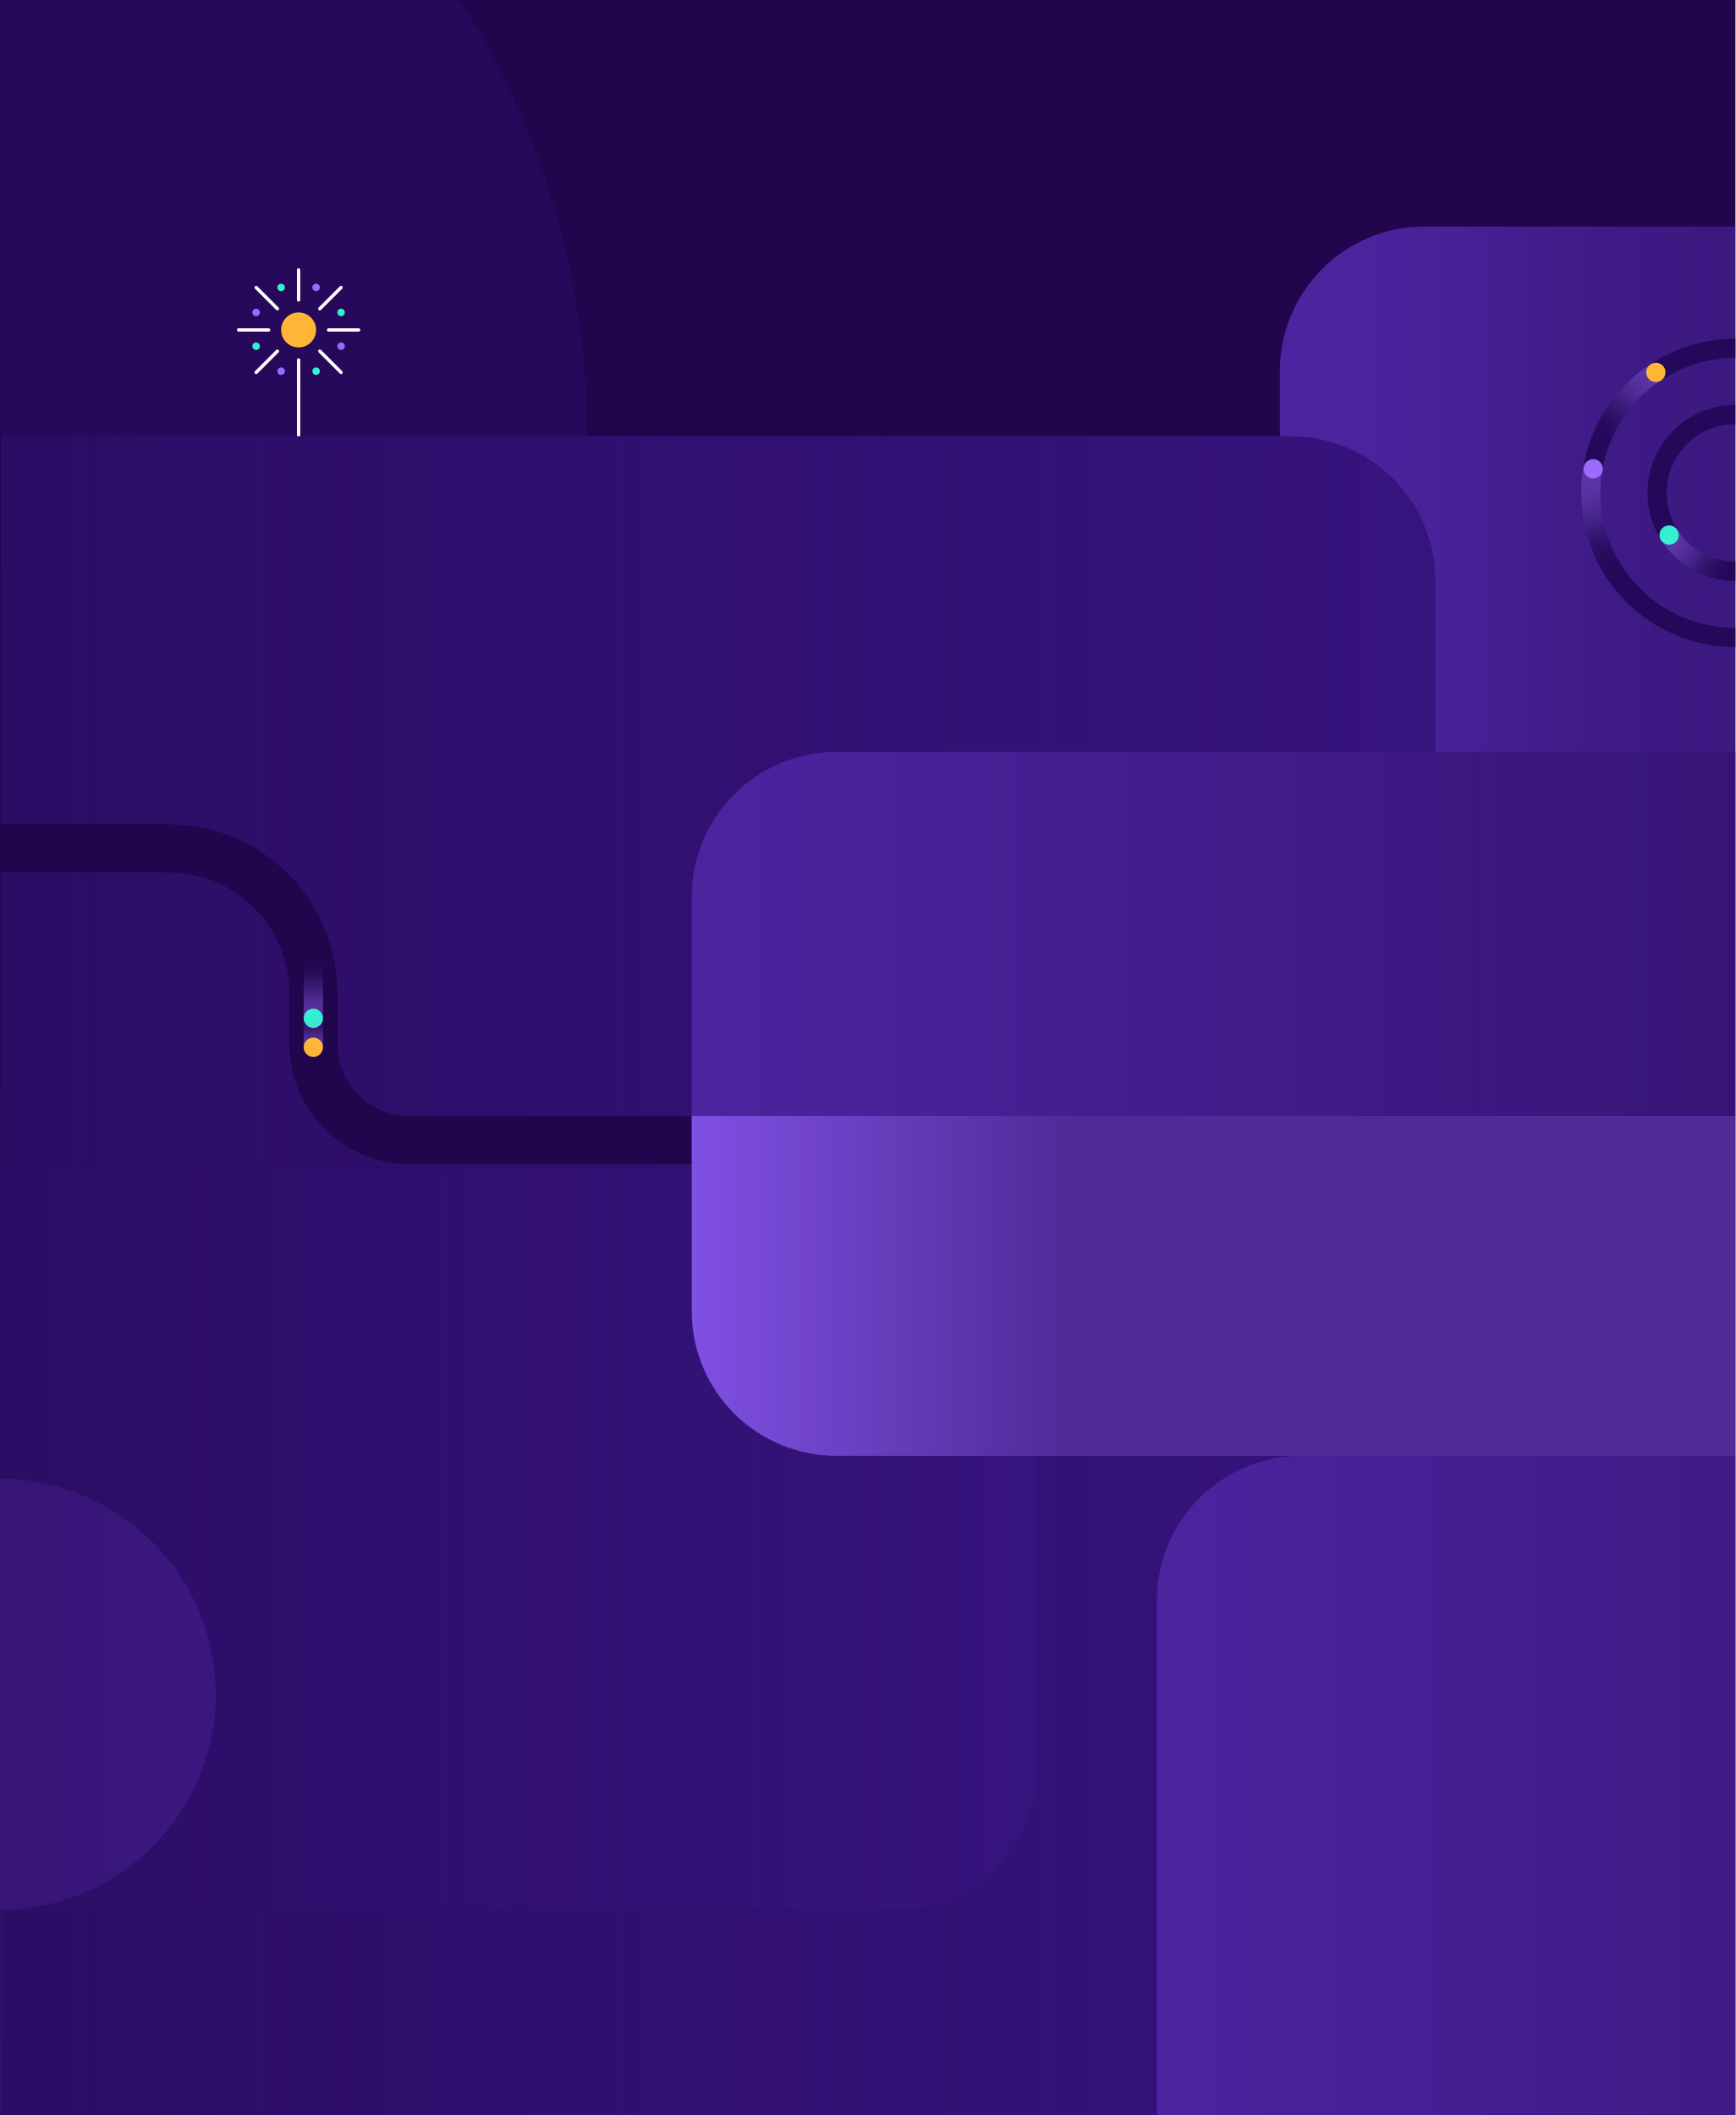
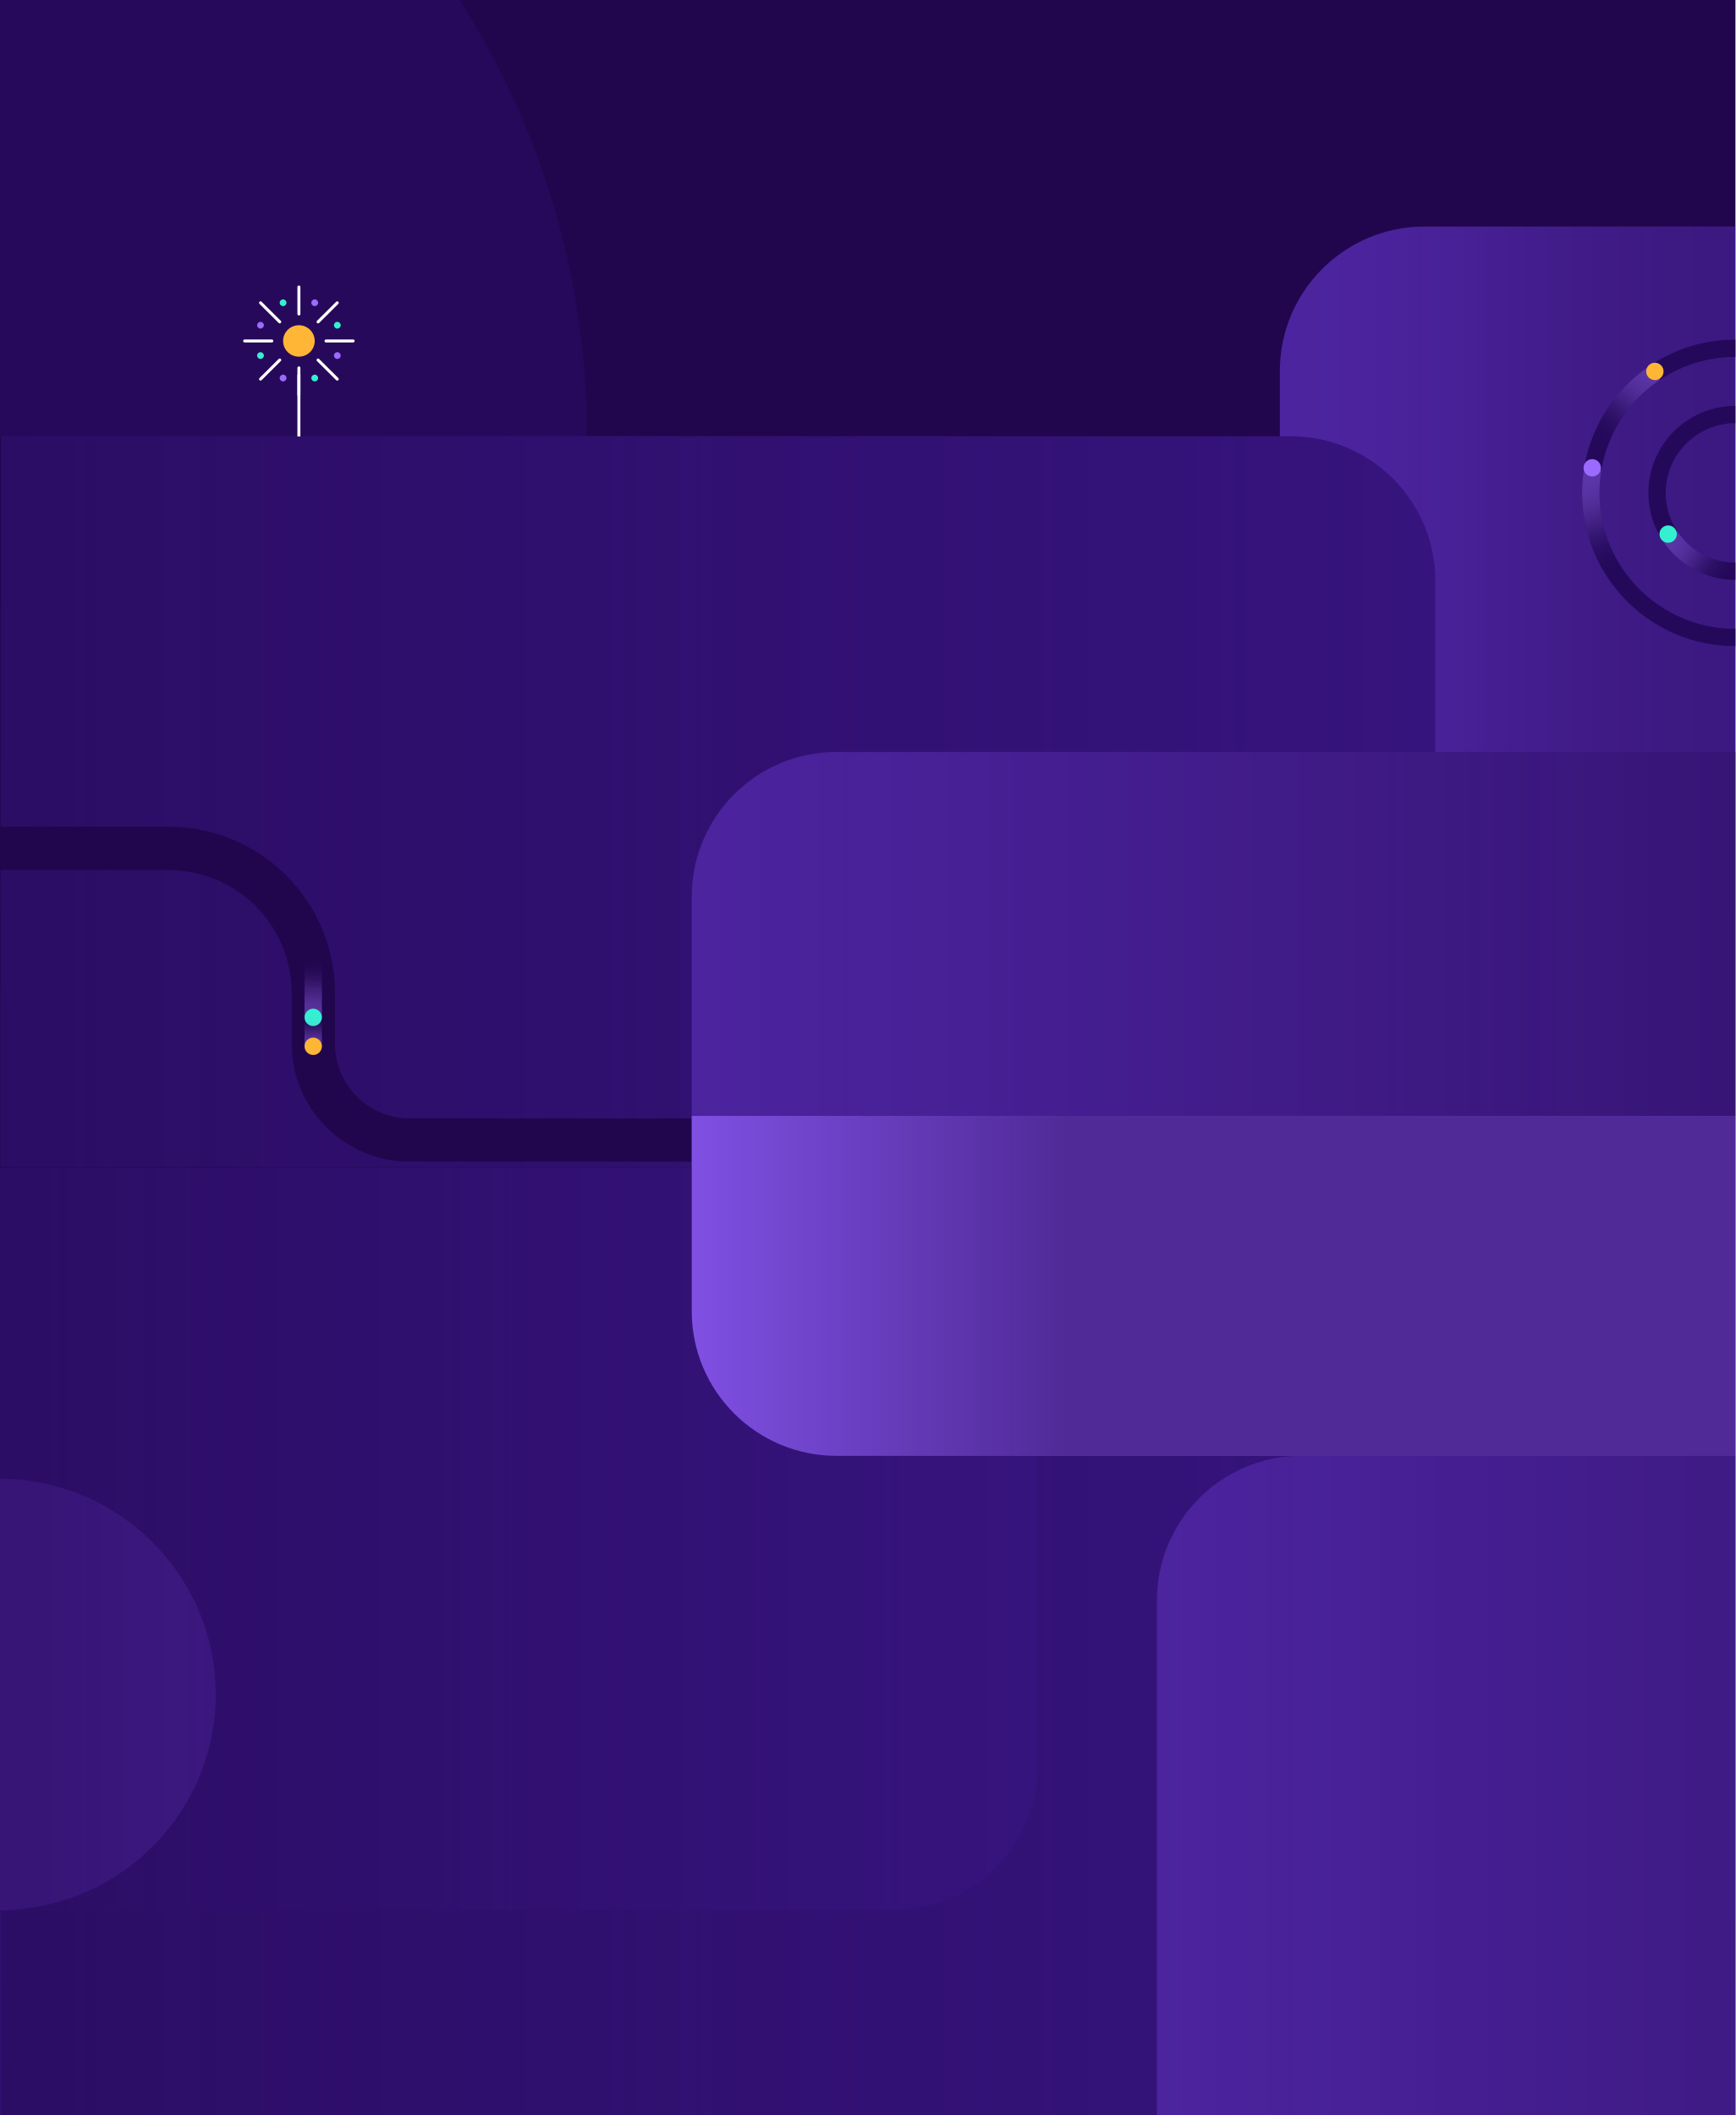
- <svg xmlns="http://www.w3.org/2000/svg" width="1440" height="1755" viewBox="0 0 1440 1755" fill="none">
-   <rect width="1440" height="1755" fill="url(#paint0_linear_3306_57924)" />
-   <mask id="mask0_3306_57924" style="mask-type:alpha" maskUnits="userSpaceOnUse" x="0" y="0" width="1440" height="1755">
-     <rect width="1440" height="1755" fill="#D9D9D9" />
-   </mask>
-   <g mask="url(#mask0_3306_57924)">
-     <path d="M-180.5 -308C-549.15 -308 -848 -8.031 -848 362L487 362C487 -8.031 188.15 -308 -180.5 -308Z" fill="#36147D" fill-opacity="0.27" />
-     <path d="M1440 188H1182C1115.73 188 1062 241.726 1062 308V644H1440V188Z" fill="#4C249F" />
-     <path d="M1062 308C1062 241.726 1115.73 188 1182 188L1440 188V644H1062V308Z" fill="url(#paint1_linear_3306_57924)" fill-opacity="0.37" />
-     <circle cx="1440" cy="409" r="120" stroke="#24095B" stroke-width="16" />
-     <path d="M1560 409C1560 475.274 1506.27 529 1440 529C1373.73 529 1320 475.274 1320 409C1320 367.323 1341.25 330.608 1373.5 309.096" stroke="url(#paint2_linear_3306_57924)" stroke-opacity="0.46" stroke-width="16" />
-     <path d="M1560 409C1560 475.274 1506.27 529 1440 529C1373.73 529 1320 475.274 1320 409C1320 402.186 1320.57 395.504 1321.66 389" stroke="url(#paint3_linear_3306_57924)" stroke-opacity="0.46" stroke-width="16" />
-     <circle cx="1440" cy="409" r="65" stroke="#24095B" stroke-width="16" />
-     <path d="M1440 344C1475.9 344 1505 373.101 1505 409C1505 444.899 1475.9 474 1440 474C1417.2 474 1397.14 462.262 1385.54 444.5" stroke="url(#paint4_linear_3306_57924)" stroke-opacity="0.46" stroke-width="16" />
-     <circle cx="1385" cy="444" r="8" fill="#35F0D0" />
-     <circle cx="1374" cy="309" r="8" fill="#FFB636" />
-     <circle cx="1322" cy="389" r="8" fill="#9B6AFF" />
-     <g clip-path="url(#clip0_3306_57924)">
-       <path d="M1 362H1071C1137.27 362 1191 415.726 1191 482V1865H1V362Z" fill="#36147D" />
-       <path d="M1191 482C1191 415.726 1137.27 362 1071 362H1V1865H1191V482Z" fill="url(#paint5_linear_3306_57924)" fill-opacity="0.51" />
+ <svg xmlns="http://www.w3.org/2000/svg" id="et1WKm7C65s1" viewBox="0 0 1600 1950" shape-rendering="geometricPrecision" text-rendering="geometricPrecision">
+   <defs>
+     <linearGradient id="et1WKm7C65s2-fill" x1="800" y1="0" x2="800" y2="2461.11" spreadMethod="pad" gradientUnits="userSpaceOnUse" gradientTransform="translate(0 0)">
+       <stop id="et1WKm7C65s2-fill-0" offset="19.792%" stop-color="#21064e" />
+       <stop id="et1WKm7C65s2-fill-1" offset="100%" stop-color="#36147d" />
+     </linearGradient>
+     <linearGradient id="et1WKm7C65s7-fill" x1="1600" y1="462.222" x2="1180" y2="462.222" spreadMethod="pad" gradientUnits="userSpaceOnUse" gradientTransform="translate(0 0)">
+       <stop id="et1WKm7C65s7-fill-0" offset="0%" stop-color="#21064e" />
+       <stop id="et1WKm7C65s7-fill-1" offset="6.667%" stop-color="rgba(33,6,78,0.991)" />
+       <stop id="et1WKm7C65s7-fill-2" offset="13.333%" stop-color="rgba(33,6,78,0.964)" />
+       <stop id="et1WKm7C65s7-fill-3" offset="20%" stop-color="rgba(33,6,78,0.918)" />
+       <stop id="et1WKm7C65s7-fill-4" offset="26.667%" stop-color="rgba(33,6,78,0.853)" />
+       <stop id="et1WKm7C65s7-fill-5" offset="33.333%" stop-color="rgba(33,6,78,0.768)" />
+       <stop id="et1WKm7C65s7-fill-6" offset="40%" stop-color="rgba(33,6,78,0.668)" />
+       <stop id="et1WKm7C65s7-fill-7" offset="46.667%" stop-color="rgba(33,6,78,0.557)" />
+       <stop id="et1WKm7C65s7-fill-8" offset="53.333%" stop-color="rgba(33,6,78,0.443)" />
+       <stop id="et1WKm7C65s7-fill-9" offset="60%" stop-color="rgba(33,6,78,0.332)" />
+       <stop id="et1WKm7C65s7-fill-10" offset="66.667%" stop-color="rgba(33,6,78,0.232)" />
+       <stop id="et1WKm7C65s7-fill-11" offset="73.333%" stop-color="rgba(33,6,78,0.147)" />
+       <stop id="et1WKm7C65s7-fill-12" offset="80%" stop-color="rgba(33,6,78,0.082)" />
+       <stop id="et1WKm7C65s7-fill-13" offset="86.667%" stop-color="rgba(33,6,78,0.036)" />
+       <stop id="et1WKm7C65s7-fill-14" offset="93.333%" stop-color="rgba(33,6,78,0.01)" />
+       <stop id="et1WKm7C65s7-fill-15" offset="100%" stop-color="rgba(33,6,78,0)" />
+     </linearGradient>
+     <linearGradient id="et1WKm7C65s9-stroke" x1="1527.22" y1="343.333" x2="1477.78" y2="406.667" spreadMethod="pad" gradientUnits="userSpaceOnUse" gradientTransform="translate(0 0)">
+       <stop id="et1WKm7C65s9-stroke-0" offset="0%" stop-color="#9b6aff" />
+       <stop id="et1WKm7C65s9-stroke-1" offset="6.667%" stop-color="rgba(155,106,255,0.991)" />
+       <stop id="et1WKm7C65s9-stroke-2" offset="13.333%" stop-color="rgba(155,106,255,0.964)" />
+       <stop id="et1WKm7C65s9-stroke-3" offset="20%" stop-color="rgba(155,106,255,0.918)" />
+       <stop id="et1WKm7C65s9-stroke-4" offset="26.667%" stop-color="rgba(155,106,255,0.853)" />
+       <stop id="et1WKm7C65s9-stroke-5" offset="33.333%" stop-color="rgba(155,106,255,0.768)" />
+       <stop id="et1WKm7C65s9-stroke-6" offset="40%" stop-color="rgba(155,106,255,0.668)" />
+       <stop id="et1WKm7C65s9-stroke-7" offset="46.667%" stop-color="rgba(155,106,255,0.557)" />
+       <stop id="et1WKm7C65s9-stroke-8" offset="53.333%" stop-color="rgba(155,106,255,0.443)" />
+       <stop id="et1WKm7C65s9-stroke-9" offset="60%" stop-color="rgba(155,106,255,0.332)" />
+       <stop id="et1WKm7C65s9-stroke-10" offset="66.667%" stop-color="rgba(155,106,255,0.232)" />
+       <stop id="et1WKm7C65s9-stroke-11" offset="73.333%" stop-color="rgba(155,106,255,0.147)" />
+       <stop id="et1WKm7C65s9-stroke-12" offset="80%" stop-color="rgba(155,106,255,0.082)" />
+       <stop id="et1WKm7C65s9-stroke-13" offset="86.667%" stop-color="rgba(155,106,255,0.036)" />
+       <stop id="et1WKm7C65s9-stroke-14" offset="93.333%" stop-color="rgba(155,106,255,0.01)" />
+       <stop id="et1WKm7C65s9-stroke-15" offset="100%" stop-color="rgba(155,106,255,0)" />
+     </linearGradient>
+     <linearGradient id="et1WKm7C65s10-stroke" x1="1466.67" y1="436.667" x2="1497.22" y2="520.556" spreadMethod="pad" gradientUnits="userSpaceOnUse" gradientTransform="translate(0 0)">
+       <stop id="et1WKm7C65s10-stroke-0" offset="0%" stop-color="#9b6aff" />
+       <stop id="et1WKm7C65s10-stroke-1" offset="6.667%" stop-color="rgba(155,106,255,0.991)" />
+       <stop id="et1WKm7C65s10-stroke-2" offset="13.333%" stop-color="rgba(155,106,255,0.964)" />
+       <stop id="et1WKm7C65s10-stroke-3" offset="20%" stop-color="rgba(155,106,255,0.918)" />
+       <stop id="et1WKm7C65s10-stroke-4" offset="26.667%" stop-color="rgba(155,106,255,0.853)" />
+       <stop id="et1WKm7C65s10-stroke-5" offset="33.333%" stop-color="rgba(155,106,255,0.768)" />
+       <stop id="et1WKm7C65s10-stroke-6" offset="40%" stop-color="rgba(155,106,255,0.668)" />
+       <stop id="et1WKm7C65s10-stroke-7" offset="46.667%" stop-color="rgba(155,106,255,0.557)" />
+       <stop id="et1WKm7C65s10-stroke-8" offset="53.333%" stop-color="rgba(155,106,255,0.443)" />
+       <stop id="et1WKm7C65s10-stroke-9" offset="60%" stop-color="rgba(155,106,255,0.332)" />
+       <stop id="et1WKm7C65s10-stroke-10" offset="66.667%" stop-color="rgba(155,106,255,0.232)" />
+       <stop id="et1WKm7C65s10-stroke-11" offset="73.333%" stop-color="rgba(155,106,255,0.147)" />
+       <stop id="et1WKm7C65s10-stroke-12" offset="80%" stop-color="rgba(155,106,255,0.082)" />
+       <stop id="et1WKm7C65s10-stroke-13" offset="86.667%" stop-color="rgba(155,106,255,0.036)" />
+       <stop id="et1WKm7C65s10-stroke-14" offset="93.333%" stop-color="rgba(155,106,255,0.01)" />
+       <stop id="et1WKm7C65s10-stroke-15" offset="100%" stop-color="rgba(155,106,255,0)" />
+     </linearGradient>
+     <linearGradient id="et1WKm7C65s12-stroke" x1="1540" y1="494.444" x2="1594.44" y2="530" spreadMethod="pad" gradientUnits="userSpaceOnUse" gradientTransform="translate(0 0)">
+       <stop id="et1WKm7C65s12-stroke-0" offset="0%" stop-color="#9b6aff" />
+       <stop id="et1WKm7C65s12-stroke-1" offset="6.667%" stop-color="rgba(155,106,255,0.991)" />
+       <stop id="et1WKm7C65s12-stroke-2" offset="13.333%" stop-color="rgba(155,106,255,0.964)" />
+       <stop id="et1WKm7C65s12-stroke-3" offset="20%" stop-color="rgba(155,106,255,0.918)" />
+       <stop id="et1WKm7C65s12-stroke-4" offset="26.667%" stop-color="rgba(155,106,255,0.853)" />
+       <stop id="et1WKm7C65s12-stroke-5" offset="33.333%" stop-color="rgba(155,106,255,0.768)" />
+       <stop id="et1WKm7C65s12-stroke-6" offset="40%" stop-color="rgba(155,106,255,0.668)" />
+       <stop id="et1WKm7C65s12-stroke-7" offset="46.667%" stop-color="rgba(155,106,255,0.557)" />
+       <stop id="et1WKm7C65s12-stroke-8" offset="53.333%" stop-color="rgba(155,106,255,0.443)" />
+       <stop id="et1WKm7C65s12-stroke-9" offset="60%" stop-color="rgba(155,106,255,0.332)" />
+       <stop id="et1WKm7C65s12-stroke-10" offset="66.667%" stop-color="rgba(155,106,255,0.232)" />
+       <stop id="et1WKm7C65s12-stroke-11" offset="73.333%" stop-color="rgba(155,106,255,0.147)" />
+       <stop id="et1WKm7C65s12-stroke-12" offset="80%" stop-color="rgba(155,106,255,0.082)" />
+       <stop id="et1WKm7C65s12-stroke-13" offset="86.667%" stop-color="rgba(155,106,255,0.036)" />
+       <stop id="et1WKm7C65s12-stroke-14" offset="93.333%" stop-color="rgba(155,106,255,0.01)" />
+       <stop id="et1WKm7C65s12-stroke-15" offset="100%" stop-color="rgba(155,106,255,0)" />
+     </linearGradient>
+     <linearGradient id="et1WKm7C65s19-fill" x1="1.11" y1="1237.22" x2="1323.33" y2="1237.22" spreadMethod="pad" gradientUnits="userSpaceOnUse" gradientTransform="translate(0 0)">
+       <stop id="et1WKm7C65s19-fill-0" offset="0%" stop-color="#21064e" />
+       <stop id="et1WKm7C65s19-fill-1" offset="100%" stop-color="rgba(33,6,78,0)" />
+     </linearGradient>
+     <linearGradient id="et1WKm7C65s22-fill" x1="1598.89" y1="987.778" x2="943.332" y2="987.778" spreadMethod="pad" gradientUnits="userSpaceOnUse" gradientTransform="translate(0 0)">
+       <stop id="et1WKm7C65s22-fill-0" offset="0%" stop-color="#21064e" />
+       <stop id="et1WKm7C65s22-fill-1" offset="100%" stop-color="rgba(33,6,78,0)" />
+     </linearGradient>
+     <linearGradient id="et1WKm7C65s24-fill" x1="55.556" y1="6" x2="0" y2="6" spreadMethod="pad" gradientUnits="userSpaceOnUse" gradientTransform="translate(0 0)">
+       <stop id="et1WKm7C65s24-fill-0" offset="0%" stop-color="#9b6aff" />
+       <stop id="et1WKm7C65s24-fill-1" offset="6.667%" stop-color="rgba(155,106,255,0.991)" />
+       <stop id="et1WKm7C65s24-fill-2" offset="13.333%" stop-color="rgba(155,106,255,0.964)" />
+       <stop id="et1WKm7C65s24-fill-3" offset="20%" stop-color="rgba(155,106,255,0.918)" />
+       <stop id="et1WKm7C65s24-fill-4" offset="26.667%" stop-color="rgba(155,106,255,0.853)" />
+       <stop id="et1WKm7C65s24-fill-5" offset="33.333%" stop-color="rgba(155,106,255,0.768)" />
+       <stop id="et1WKm7C65s24-fill-6" offset="40%" stop-color="rgba(155,106,255,0.668)" />
+       <stop id="et1WKm7C65s24-fill-7" offset="46.667%" stop-color="rgba(155,106,255,0.557)" />
+       <stop id="et1WKm7C65s24-fill-8" offset="53.333%" stop-color="rgba(155,106,255,0.443)" />
+       <stop id="et1WKm7C65s24-fill-9" offset="60%" stop-color="rgba(155,106,255,0.332)" />
+       <stop id="et1WKm7C65s24-fill-10" offset="66.667%" stop-color="rgba(155,106,255,0.232)" />
+       <stop id="et1WKm7C65s24-fill-11" offset="73.333%" stop-color="rgba(155,106,255,0.147)" />
+       <stop id="et1WKm7C65s24-fill-12" offset="80%" stop-color="rgba(155,106,255,0.082)" />
+       <stop id="et1WKm7C65s24-fill-13" offset="86.667%" stop-color="rgba(155,106,255,0.036)" />
+       <stop id="et1WKm7C65s24-fill-14" offset="93.333%" stop-color="rgba(155,106,255,0.01)" />
+       <stop id="et1WKm7C65s24-fill-15" offset="100%" stop-color="rgba(155,106,255,0)" />
+     </linearGradient>
+     <linearGradient id="et1WKm7C65s26-fill" x1="31.111" y1="6" x2="0" y2="6" spreadMethod="pad" gradientUnits="userSpaceOnUse" gradientTransform="translate(0 0)">
+       <stop id="et1WKm7C65s26-fill-0" offset="0%" stop-color="#9b6aff" />
+       <stop id="et1WKm7C65s26-fill-1" offset="6.667%" stop-color="rgba(155,106,255,0.991)" />
+       <stop id="et1WKm7C65s26-fill-2" offset="13.333%" stop-color="rgba(155,106,255,0.964)" />
+       <stop id="et1WKm7C65s26-fill-3" offset="20%" stop-color="rgba(155,106,255,0.918)" />
+       <stop id="et1WKm7C65s26-fill-4" offset="26.667%" stop-color="rgba(155,106,255,0.853)" />
+       <stop id="et1WKm7C65s26-fill-5" offset="33.333%" stop-color="rgba(155,106,255,0.768)" />
+       <stop id="et1WKm7C65s26-fill-6" offset="40%" stop-color="rgba(155,106,255,0.668)" />
+       <stop id="et1WKm7C65s26-fill-7" offset="46.667%" stop-color="rgba(155,106,255,0.557)" />
+       <stop id="et1WKm7C65s26-fill-8" offset="53.333%" stop-color="rgba(155,106,255,0.443)" />
+       <stop id="et1WKm7C65s26-fill-9" offset="60%" stop-color="rgba(155,106,255,0.332)" />
+       <stop id="et1WKm7C65s26-fill-10" offset="66.667%" stop-color="rgba(155,106,255,0.232)" />
+       <stop id="et1WKm7C65s26-fill-11" offset="73.333%" stop-color="rgba(155,106,255,0.147)" />
+       <stop id="et1WKm7C65s26-fill-12" offset="80%" stop-color="rgba(155,106,255,0.082)" />
+       <stop id="et1WKm7C65s26-fill-13" offset="86.667%" stop-color="rgba(155,106,255,0.036)" />
+       <stop id="et1WKm7C65s26-fill-14" offset="93.333%" stop-color="rgba(155,106,255,0.01)" />
+       <stop id="et1WKm7C65s26-fill-15" offset="100%" stop-color="rgba(155,106,255,0)" />
+     </linearGradient>
+     <linearGradient id="et1WKm7C65s29-fill" x1="1614.44" y1="885" x2="637.777" y2="885" spreadMethod="pad" gradientUnits="userSpaceOnUse" gradientTransform="translate(0 0)">
+       <stop id="et1WKm7C65s29-fill-0" offset="0%" stop-color="#21064e" />
+       <stop id="et1WKm7C65s29-fill-1" offset="100%" stop-color="rgba(33,6,78,0)" />
+     </linearGradient>
+     <linearGradient id="et1WKm7C65s34-fill" x1="-1.11" y1="1418.33" x2="956.668" y2="1418.33" spreadMethod="pad" gradientUnits="userSpaceOnUse" gradientTransform="translate(0 0)">
+       <stop id="et1WKm7C65s34-fill-0" offset="0%" stop-color="#21064e" />
+       <stop id="et1WKm7C65s34-fill-1" offset="100%" stop-color="rgba(33,6,78,0)" />
+     </linearGradient>
+     <linearGradient id="et1WKm7C65s38-fill" x1="1918.89" y1="1647.22" x2="1066.67" y2="1647.22" spreadMethod="pad" gradientUnits="userSpaceOnUse" gradientTransform="translate(0 0)">
+       <stop id="et1WKm7C65s38-fill-0" offset="0%" stop-color="#21064e" />
+       <stop id="et1WKm7C65s38-fill-1" offset="100%" stop-color="rgba(33,6,78,0)" />
+     </linearGradient>
+     <linearGradient id="et1WKm7C65s40-fill" x1="1614.44" y1="1185.56" x2="637.777" y2="1185.56" spreadMethod="pad" gradientUnits="userSpaceOnUse" gradientTransform="translate(0 0)">
+       <stop id="et1WKm7C65s40-fill-0" offset="64.583%" stop-color="#21064e" />
+       <stop id="et1WKm7C65s40-fill-1" offset="100%" stop-color="rgba(33,6,78,0)" />
+     </linearGradient>
+   </defs>
+   <rect width="1600" height="2461.11" rx="0" ry="0" fill="url(#et1WKm7C65s2-fill)" />
+   <g mask="url(#et1WKm7C65s41)">
+     <g>
+       <path d="M-200.557,-342.222c-409.612,0-741.667,333.299-741.667,744.444h1483.333c0-411.145-332.055-744.444-741.666-744.444Z" fill="#36147d" fill-opacity="0.27" />
+       <path d="M1600,208.889h-286.67c-73.63,0-133.33,59.695-133.33,133.333v373.334h420v-506.667Z" fill="#4c249f" />
+       <path d="M1180,342.222c0-73.638,59.7-133.333,133.33-133.333h286.67v506.667h-420v-373.334Z" fill="url(#et1WKm7C65s7-fill)" fill-opacity="0.37" />
+       <circle r="133.333" transform="translate(1600 454.444)" fill="none" stroke="#24095b" stroke-width="16" />
+       <path d="M1733.33,454.444c0,73.638-59.69,133.334-133.33,133.334s-133.33-59.696-133.33-133.334c0-46.308,23.61-87.102,59.44-111.004" fill="none" stroke="url(#et1WKm7C65s9-stroke)" stroke-width="16" stroke-opacity="0.46" />
+       <path d="M1733.33,454.444c0,73.638-59.69,133.334-133.33,133.334s-133.33-59.696-133.33-133.334c0-7.571.63-14.995,1.84-22.222" fill="none" stroke="url(#et1WKm7C65s10-stroke)" stroke-width="16" stroke-opacity="0.46" />
+       <circle r="72.222" transform="translate(1600 454.444)" fill="none" stroke="#24095b" stroke-width="16" />
+       <path d="M1600,382.222c39.88,0,72.22,32.335,72.22,72.222c0,39.888-32.34,72.223-72.22,72.223-25.33,0-47.62-13.042-60.51-32.778" fill="none" stroke="url(#et1WKm7C65s12-stroke)" stroke-width="16" stroke-opacity="0.46" />
+       <circle r="8" transform="translate(1538 492.444)" fill="#35f0d0" />
+       <circle r="8" transform="translate(1525.78 342.444)" fill="#ffb636" />
+       <circle r="8" transform="translate(1468 431.333)" fill="#9b6aff" />
+       <g clip-path="url(#et1WKm7C65s20)">
+         <g>
+           <path d="M1.109,402.222h1188.891c73.64,0,133.33,59.696,133.33,133.333v1536.665h-1322.221v-1669.998Z" fill="#36147d" />
+           <path d="M1323.33,535.556c0-73.638-59.69-133.334-133.33-133.334h-1188.89v1669.998h1322.22v-1536.664Z" fill="url(#et1WKm7C65s19-fill)" fill-opacity="0.51" />
+         </g>
+         <clipPath id="et1WKm7C65s20">
+           <path d="M1.109,402.222h1233.331c49.09,0,88.89,39.797,88.89,88.889v1492.219c0,49.1-39.8,88.89-88.89,88.89h-1144.442c-49.092,0-88.889-39.79-88.889-88.89v-1581.108Z" fill="#fff" />
+         </clipPath>
+       </g>
+       <path d="M943.332,865.555c0-73.638,59.698-133.333,133.338-133.333h522.22v511.108h-655.558v-377.775Z" fill="url(#et1WKm7C65s22-fill)" fill-opacity="0.51" />
+       <path d="M668.332,1051.11h-290.556c-49.092,0-88.888-39.8-88.888-88.888v-46.667c0-73.637-59.696-133.333-133.334-133.333h-366.666" fill="none" stroke="#21064e" stroke-width="40" />
+       <rect width="55.556" height="16" rx="0" ry="0" transform="matrix(0 1-1 0 296.777 883.333)" fill="url(#et1WKm7C65s24-fill)" fill-opacity="0.46" />
+       <circle r="8" transform="matrix(0 1-1 0 288.78 938)" fill="#35f0d0" />
+       <rect width="31.111" height="16" rx="0" ry="0" transform="matrix(0 1-1 0 296.776 934.444)" fill="url(#et1WKm7C65s26-fill)" fill-opacity="0.46" />
+       <circle r="8" transform="matrix(0 1-1 0 288.773 964.667)" fill="#ffb636" />
+       <path d="M637.777,826.667c0-73.638,59.696-133.334,133.334-133.334h843.329v383.337h-976.663v-250.003Z" fill="#4c249f" />
+       <path d="M637.777,826.667c0-73.638,59.696-133.334,133.334-133.334h843.329v383.337h-976.663v-250.003Z" fill="url(#et1WKm7C65s29-fill)" fill-opacity="0.51" />
+       <g clip-path="url(#et1WKm7C65s35)">
+         <g>
+           <path d="M-1.109,1761.11h824.444c73.638,0,133.333-59.69,133.333-133.33v-551.11h-957.777v684.44Z" fill="#36147d" />
+           <path d="M198.891,1562.22c0,109.85-89.543,198.89-200,198.89l-0-397.78c110.457,0,200,89.05,200,198.89Z" fill="#4c249f" />
+           <path d="M956.668,1627.78c0,73.64-59.695,133.33-133.333,133.33h-824.445v-685.55h957.778v552.22Z" fill="url(#et1WKm7C65s34-fill)" fill-opacity="0.51" />
+         </g>
+         <clipPath id="et1WKm7C65s35">
+           <rect width="1054.44" height="685.556" rx="0" ry="0" transform="matrix(1 0 0-1-1.10938 1761.11)" fill="#fff" />
+         </clipPath>
+       </g>
+       <path d="M1918.89,1342.22h-718.89c-73.64,0-133.33,59.7-133.33,133.34v476.66h852.22v-610Z" fill="#4c249f" />
+       <path d="M1066.67,1475.56c0-73.64,59.69-133.34,133.33-133.34h718.89v610h-852.22v-476.66Z" fill="url(#et1WKm7C65s38-fill)" fill-opacity="0.51" />
+       <path d="M637.777,1208.89c0,73.64,59.696,133.33,133.334,133.33h843.329v-313.33h-976.663v180Z" fill="#8050e3" />
+       <path d="M637.777,1208.89c0,73.64,59.696,133.33,133.334,133.33h843.329v-313.33h-976.663v180Z" fill="url(#et1WKm7C65s40-fill)" fill-opacity="0.51" />
    </g>
-     <path d="M849 779C849 712.726 902.726 659 969 659H1439V1119H849V779Z" fill="url(#paint6_linear_3306_57924)" fill-opacity="0.51" />
-     <path d="M601.5 946L340 946C295.817 946 260 910.183 260 866L260 824C260 757.726 206.274 704 140 704L-190 704" stroke="#21064E" stroke-width="40" />
-     <rect x="268" y="795" width="50" height="16" transform="rotate(90 268 795)" fill="url(#paint7_linear_3306_57924)" fill-opacity="0.46" />
-     <circle cx="260" cy="845" r="8" transform="rotate(90 260 845)" fill="#35F0D0" />
-     <rect x="268" y="841" width="28" height="16" transform="rotate(90 268 841)" fill="url(#paint8_linear_3306_57924)" fill-opacity="0.46" />
-     <circle cx="260" cy="869" r="8" transform="rotate(90 260 869)" fill="#FFB636" />
-     <path d="M574 744C574 677.726 627.726 624 694 624H1453V969H574V744Z" fill="#4C249F" />
-     <path d="M574 744C574 677.726 627.726 624 694 624H1453V969H574V744Z" fill="url(#paint9_linear_3306_57924)" fill-opacity="0.51" />
-     <path d="M-1 1585H741C807.274 1585 861 1531.27 861 1465V969H-1V1585Z" fill="#36147D" />
-     <path d="M179 1406C179 1504.86 98.411 1585 -1 1585L-1 1227C98.411 1227 179 1307.14 179 1406Z" fill="#4C249F" />
-     <path d="M861 1465C861 1531.27 807.274 1585 741 1585H-1V968H861V1465Z" fill="url(#paint10_linear_3306_57924)" fill-opacity="0.51" />
-     <path d="M1727 1208H1080C1013.73 1208 960 1261.73 960 1328V1757H1727V1208Z" fill="#4C249F" />
-     <path d="M960 1328C960 1261.73 1013.73 1208 1080 1208H1727V1757H960V1328Z" fill="url(#paint11_linear_3306_57924)" fill-opacity="0.51" />
-     <path d="M574 1088C574 1154.27 627.726 1208 694 1208H1453V926H574V1088Z" fill="#8050E3" />
-     <path d="M574 1088C574 1154.27 627.726 1208 694 1208H1453V926H574V1088Z" fill="url(#paint12_linear_3306_57924)" fill-opacity="0.51" />
+     <mask id="et1WKm7C65s41" mask-type="alpha" x="-150%" y="-150%" height="400%" width="400%">
+       <rect width="1600" height="1950" rx="0" ry="0" fill="#d9d9d9" />
+     </mask>
  </g>
-   <line x1="247.781" y1="304.896" x2="247.781" y2="361.937" stroke="white" stroke-width="2.766" />
-   <path d="M247.781 298.673L247.781 323.564" stroke="white" stroke-width="2.766" stroke-linecap="round" />
-   <path d="M247.781 224L247.781 248.891" stroke="white" stroke-width="2.766" stroke-linecap="round" />
-   <path d="M272.676 273.782L297.567 273.782" stroke="white" stroke-width="2.766" stroke-linecap="round" />
-   <path d="M198 273.782L222.891 273.782" stroke="white" stroke-width="2.766" stroke-linecap="round" />
-   <path d="M265.379 291.383L282.979 308.983" stroke="white" stroke-width="2.766" stroke-linecap="round" />
-   <path d="M212.582 238.581L230.183 256.181" stroke="white" stroke-width="2.766" stroke-linecap="round" />
-   <path d="M265.379 256.181L282.979 238.581" stroke="white" stroke-width="2.766" stroke-linecap="round" />
-   <path d="M212.582 308.983L230.183 291.383" stroke="white" stroke-width="2.766" stroke-linecap="round" />
-   <circle cx="247.781" cy="273.782" r="14.52" fill="#FFB636" />
-   <circle cx="233.264" cy="238.52" r="3.111" fill="#35F0D0" />
-   <circle cx="262.303" cy="238.52" r="3.111" fill="#9B6AFF" />
-   <circle cx="283.045" cy="259.262" r="3.111" fill="#35F0D0" />
-   <circle cx="212.522" cy="259.262" r="3.111" fill="#9B6AFF" />
-   <circle cx="283.045" cy="287.264" r="3.111" fill="#9B6AFF" />
-   <circle cx="212.522" cy="287.264" r="3.111" fill="#35F0D0" />
-   <circle cx="262.303" cy="308.007" r="3.111" fill="#35F0D0" />
-   <circle cx="233.264" cy="308.007" r="3.111" fill="#9B6AFF" />
-   <defs>
-     <linearGradient id="paint0_linear_3306_57924" x1="720" y1="0" x2="720" y2="2275" gradientUnits="userSpaceOnUse">
-       <stop offset="0.198" stop-color="#21064E" />
-       <stop offset="1" stop-color="#36147D" />
-     </linearGradient>
-     <linearGradient id="paint1_linear_3306_57924" x1="1440" y1="416" x2="1062" y2="416" gradientUnits="userSpaceOnUse">
-       <stop stop-color="#21064E" />
-       <stop offset="0.067" stop-color="#21064E" stop-opacity="0.991" />
-       <stop offset="0.133" stop-color="#21064E" stop-opacity="0.964" />
-       <stop offset="0.2" stop-color="#21064E" stop-opacity="0.918" />
-       <stop offset="0.267" stop-color="#21064E" stop-opacity="0.853" />
-       <stop offset="0.333" stop-color="#21064E" stop-opacity="0.768" />
-       <stop offset="0.4" stop-color="#21064E" stop-opacity="0.668" />
-       <stop offset="0.467" stop-color="#21064E" stop-opacity="0.557" />
-       <stop offset="0.533" stop-color="#21064E" stop-opacity="0.443" />
-       <stop offset="0.6" stop-color="#21064E" stop-opacity="0.332" />
-       <stop offset="0.667" stop-color="#21064E" stop-opacity="0.232" />
-       <stop offset="0.733" stop-color="#21064E" stop-opacity="0.147" />
-       <stop offset="0.8" stop-color="#21064E" stop-opacity="0.082" />
-       <stop offset="0.867" stop-color="#21064E" stop-opacity="0.036" />
-       <stop offset="0.933" stop-color="#21064E" stop-opacity="0.01" />
-       <stop offset="1" stop-color="#21064E" stop-opacity="0" />
-     </linearGradient>
-     <linearGradient id="paint2_linear_3306_57924" x1="1374.5" y1="309" x2="1330" y2="366" gradientUnits="userSpaceOnUse">
-       <stop stop-color="#9B6AFF" />
-       <stop offset="0.067" stop-color="#9B6AFF" stop-opacity="0.991" />
-       <stop offset="0.133" stop-color="#9B6AFF" stop-opacity="0.964" />
-       <stop offset="0.2" stop-color="#9B6AFF" stop-opacity="0.918" />
-       <stop offset="0.267" stop-color="#9B6AFF" stop-opacity="0.853" />
-       <stop offset="0.333" stop-color="#9B6AFF" stop-opacity="0.768" />
-       <stop offset="0.4" stop-color="#9B6AFF" stop-opacity="0.668" />
-       <stop offset="0.467" stop-color="#9B6AFF" stop-opacity="0.557" />
-       <stop offset="0.533" stop-color="#9B6AFF" stop-opacity="0.443" />
-       <stop offset="0.6" stop-color="#9B6AFF" stop-opacity="0.332" />
-       <stop offset="0.667" stop-color="#9B6AFF" stop-opacity="0.232" />
-       <stop offset="0.733" stop-color="#9B6AFF" stop-opacity="0.147" />
-       <stop offset="0.8" stop-color="#9B6AFF" stop-opacity="0.082" />
-       <stop offset="0.867" stop-color="#9B6AFF" stop-opacity="0.036" />
-       <stop offset="0.933" stop-color="#9B6AFF" stop-opacity="0.01" />
-       <stop offset="1" stop-color="#9B6AFF" stop-opacity="0" />
-     </linearGradient>
-     <linearGradient id="paint3_linear_3306_57924" x1="1320" y1="393" x2="1347.5" y2="468.5" gradientUnits="userSpaceOnUse">
-       <stop stop-color="#9B6AFF" />
-       <stop offset="0.067" stop-color="#9B6AFF" stop-opacity="0.991" />
-       <stop offset="0.133" stop-color="#9B6AFF" stop-opacity="0.964" />
-       <stop offset="0.2" stop-color="#9B6AFF" stop-opacity="0.918" />
-       <stop offset="0.267" stop-color="#9B6AFF" stop-opacity="0.853" />
-       <stop offset="0.333" stop-color="#9B6AFF" stop-opacity="0.768" />
-       <stop offset="0.4" stop-color="#9B6AFF" stop-opacity="0.668" />
-       <stop offset="0.467" stop-color="#9B6AFF" stop-opacity="0.557" />
-       <stop offset="0.533" stop-color="#9B6AFF" stop-opacity="0.443" />
-       <stop offset="0.6" stop-color="#9B6AFF" stop-opacity="0.332" />
-       <stop offset="0.667" stop-color="#9B6AFF" stop-opacity="0.232" />
-       <stop offset="0.733" stop-color="#9B6AFF" stop-opacity="0.147" />
-       <stop offset="0.8" stop-color="#9B6AFF" stop-opacity="0.082" />
-       <stop offset="0.867" stop-color="#9B6AFF" stop-opacity="0.036" />
-       <stop offset="0.933" stop-color="#9B6AFF" stop-opacity="0.01" />
-       <stop offset="1" stop-color="#9B6AFF" stop-opacity="0" />
-     </linearGradient>
-     <linearGradient id="paint4_linear_3306_57924" x1="1386" y1="445" x2="1435" y2="477" gradientUnits="userSpaceOnUse">
-       <stop stop-color="#9B6AFF" />
-       <stop offset="0.067" stop-color="#9B6AFF" stop-opacity="0.991" />
-       <stop offset="0.133" stop-color="#9B6AFF" stop-opacity="0.964" />
-       <stop offset="0.2" stop-color="#9B6AFF" stop-opacity="0.918" />
-       <stop offset="0.267" stop-color="#9B6AFF" stop-opacity="0.853" />
-       <stop offset="0.333" stop-color="#9B6AFF" stop-opacity="0.768" />
-       <stop offset="0.4" stop-color="#9B6AFF" stop-opacity="0.668" />
-       <stop offset="0.467" stop-color="#9B6AFF" stop-opacity="0.557" />
-       <stop offset="0.533" stop-color="#9B6AFF" stop-opacity="0.443" />
-       <stop offset="0.6" stop-color="#9B6AFF" stop-opacity="0.332" />
-       <stop offset="0.667" stop-color="#9B6AFF" stop-opacity="0.232" />
-       <stop offset="0.733" stop-color="#9B6AFF" stop-opacity="0.147" />
-       <stop offset="0.8" stop-color="#9B6AFF" stop-opacity="0.082" />
-       <stop offset="0.867" stop-color="#9B6AFF" stop-opacity="0.036" />
-       <stop offset="0.933" stop-color="#9B6AFF" stop-opacity="0.01" />
-       <stop offset="1" stop-color="#9B6AFF" stop-opacity="0" />
-     </linearGradient>
-     <linearGradient id="paint5_linear_3306_57924" x1="1" y1="1113.5" x2="1191" y2="1113.5" gradientUnits="userSpaceOnUse">
-       <stop stop-color="#21064E" />
-       <stop offset="1" stop-color="#21064E" stop-opacity="0" />
-     </linearGradient>
-     <linearGradient id="paint6_linear_3306_57924" x1="1439" y1="889" x2="849" y2="889" gradientUnits="userSpaceOnUse">
-       <stop stop-color="#21064E" />
-       <stop offset="1" stop-color="#21064E" stop-opacity="0" />
-     </linearGradient>
-     <linearGradient id="paint7_linear_3306_57924" x1="318" y1="801" x2="268" y2="801" gradientUnits="userSpaceOnUse">
-       <stop stop-color="#9B6AFF" />
-       <stop offset="0.067" stop-color="#9B6AFF" stop-opacity="0.991" />
-       <stop offset="0.133" stop-color="#9B6AFF" stop-opacity="0.964" />
-       <stop offset="0.2" stop-color="#9B6AFF" stop-opacity="0.918" />
-       <stop offset="0.267" stop-color="#9B6AFF" stop-opacity="0.853" />
-       <stop offset="0.333" stop-color="#9B6AFF" stop-opacity="0.768" />
-       <stop offset="0.4" stop-color="#9B6AFF" stop-opacity="0.668" />
-       <stop offset="0.467" stop-color="#9B6AFF" stop-opacity="0.557" />
-       <stop offset="0.533" stop-color="#9B6AFF" stop-opacity="0.443" />
-       <stop offset="0.6" stop-color="#9B6AFF" stop-opacity="0.332" />
-       <stop offset="0.667" stop-color="#9B6AFF" stop-opacity="0.232" />
-       <stop offset="0.733" stop-color="#9B6AFF" stop-opacity="0.147" />
-       <stop offset="0.8" stop-color="#9B6AFF" stop-opacity="0.082" />
-       <stop offset="0.867" stop-color="#9B6AFF" stop-opacity="0.036" />
-       <stop offset="0.933" stop-color="#9B6AFF" stop-opacity="0.01" />
-       <stop offset="1" stop-color="#9B6AFF" stop-opacity="0" />
-     </linearGradient>
-     <linearGradient id="paint8_linear_3306_57924" x1="296" y1="847" x2="268" y2="847" gradientUnits="userSpaceOnUse">
-       <stop stop-color="#9B6AFF" />
-       <stop offset="0.067" stop-color="#9B6AFF" stop-opacity="0.991" />
-       <stop offset="0.133" stop-color="#9B6AFF" stop-opacity="0.964" />
-       <stop offset="0.2" stop-color="#9B6AFF" stop-opacity="0.918" />
-       <stop offset="0.267" stop-color="#9B6AFF" stop-opacity="0.853" />
-       <stop offset="0.333" stop-color="#9B6AFF" stop-opacity="0.768" />
-       <stop offset="0.4" stop-color="#9B6AFF" stop-opacity="0.668" />
-       <stop offset="0.467" stop-color="#9B6AFF" stop-opacity="0.557" />
-       <stop offset="0.533" stop-color="#9B6AFF" stop-opacity="0.443" />
-       <stop offset="0.6" stop-color="#9B6AFF" stop-opacity="0.332" />
-       <stop offset="0.667" stop-color="#9B6AFF" stop-opacity="0.232" />
-       <stop offset="0.733" stop-color="#9B6AFF" stop-opacity="0.147" />
-       <stop offset="0.8" stop-color="#9B6AFF" stop-opacity="0.082" />
-       <stop offset="0.867" stop-color="#9B6AFF" stop-opacity="0.036" />
-       <stop offset="0.933" stop-color="#9B6AFF" stop-opacity="0.01" />
-       <stop offset="1" stop-color="#9B6AFF" stop-opacity="0" />
-     </linearGradient>
-     <linearGradient id="paint9_linear_3306_57924" x1="1453" y1="796.5" x2="574" y2="796.5" gradientUnits="userSpaceOnUse">
-       <stop stop-color="#21064E" />
-       <stop offset="1" stop-color="#21064E" stop-opacity="0" />
-     </linearGradient>
-     <linearGradient id="paint10_linear_3306_57924" x1="-1" y1="1276.5" x2="861" y2="1276.5" gradientUnits="userSpaceOnUse">
-       <stop stop-color="#21064E" />
-       <stop offset="1" stop-color="#21064E" stop-opacity="0" />
-     </linearGradient>
-     <linearGradient id="paint11_linear_3306_57924" x1="1727" y1="1482.5" x2="960" y2="1482.5" gradientUnits="userSpaceOnUse">
-       <stop stop-color="#21064E" />
-       <stop offset="1" stop-color="#21064E" stop-opacity="0" />
-     </linearGradient>
-     <linearGradient id="paint12_linear_3306_57924" x1="1453" y1="1067" x2="574" y2="1067" gradientUnits="userSpaceOnUse">
-       <stop offset="0.646" stop-color="#21064E" />
-       <stop offset="1" stop-color="#21064E" stop-opacity="0" />
-     </linearGradient>
-     <clipPath id="clip0_3306_57924">
-       <path d="M1 362H1111C1155.18 362 1191 397.817 1191 442V1785C1191 1829.18 1155.18 1865 1111 1865H81C36.817 1865 1 1829.18 1 1785V362Z" fill="white" />
-     </clipPath>
-   </defs>
+   <line x1="275.577" y1="345.434" x2="275.577" y2="402.413" fill="none" stroke="#fff" stroke-width="2.763" />
+   <path d="M275.586,339.219v24.863" fill="none" stroke="#fff" stroke-width="2.763" stroke-linecap="round" />
+   <path d="M275.586,264.629v24.863" fill="none" stroke="#fff" stroke-width="2.763" stroke-linecap="round" />
+   <path d="M300.59,314.355h24.999" fill="none" stroke="#fff" stroke-width="2.763" stroke-linecap="round" />
+   <path d="M225.586,314.355h24.999" fill="none" stroke="#fff" stroke-width="2.763" stroke-linecap="round" />
+   <path d="M293.258,331.937l17.677,17.581" fill="none" stroke="#fff" stroke-width="2.763" stroke-linecap="round" />
+   <path d="M240.23,279.193l17.678,17.581" fill="none" stroke="#fff" stroke-width="2.763" stroke-linecap="round" />
+   <path d="M293.258,296.774l17.677-17.581" fill="none" stroke="#fff" stroke-width="2.763" stroke-linecap="round" />
+   <path d="M240.23,349.518l17.678-17.581" fill="none" stroke="#fff" stroke-width="2.763" stroke-linecap="round" />
+   <ellipse rx="14.583" ry="14.504" transform="translate(275.583 314.355)" fill="#ffb636" />
+   <ellipse rx="3.125" ry="3.108" transform="translate(261.004 279.132)" fill="#35f0d0" />
+   <ellipse rx="3.125" ry="3.108" transform="translate(290.172 279.132)" fill="#9b6aff" />
+   <ellipse rx="3.125" ry="3.108" transform="translate(311.004 299.852)" fill="#35f0d0" />
+   <ellipse rx="3.125" ry="3.108" transform="translate(240.172 299.852)" fill="#9b6aff" />
+   <ellipse rx="3.125" ry="3.108" transform="translate(311.004 327.823)" fill="#9b6aff" />
+   <ellipse rx="3.125" ry="3.108" transform="translate(240.172 327.823)" fill="#35f0d0" />
+   <ellipse rx="3.125" ry="3.108" transform="translate(290.172 348.542)" fill="#35f0d0" />
+   <ellipse rx="3.125" ry="3.108" transform="translate(261.004 348.542)" fill="#9b6aff" />
</svg>
